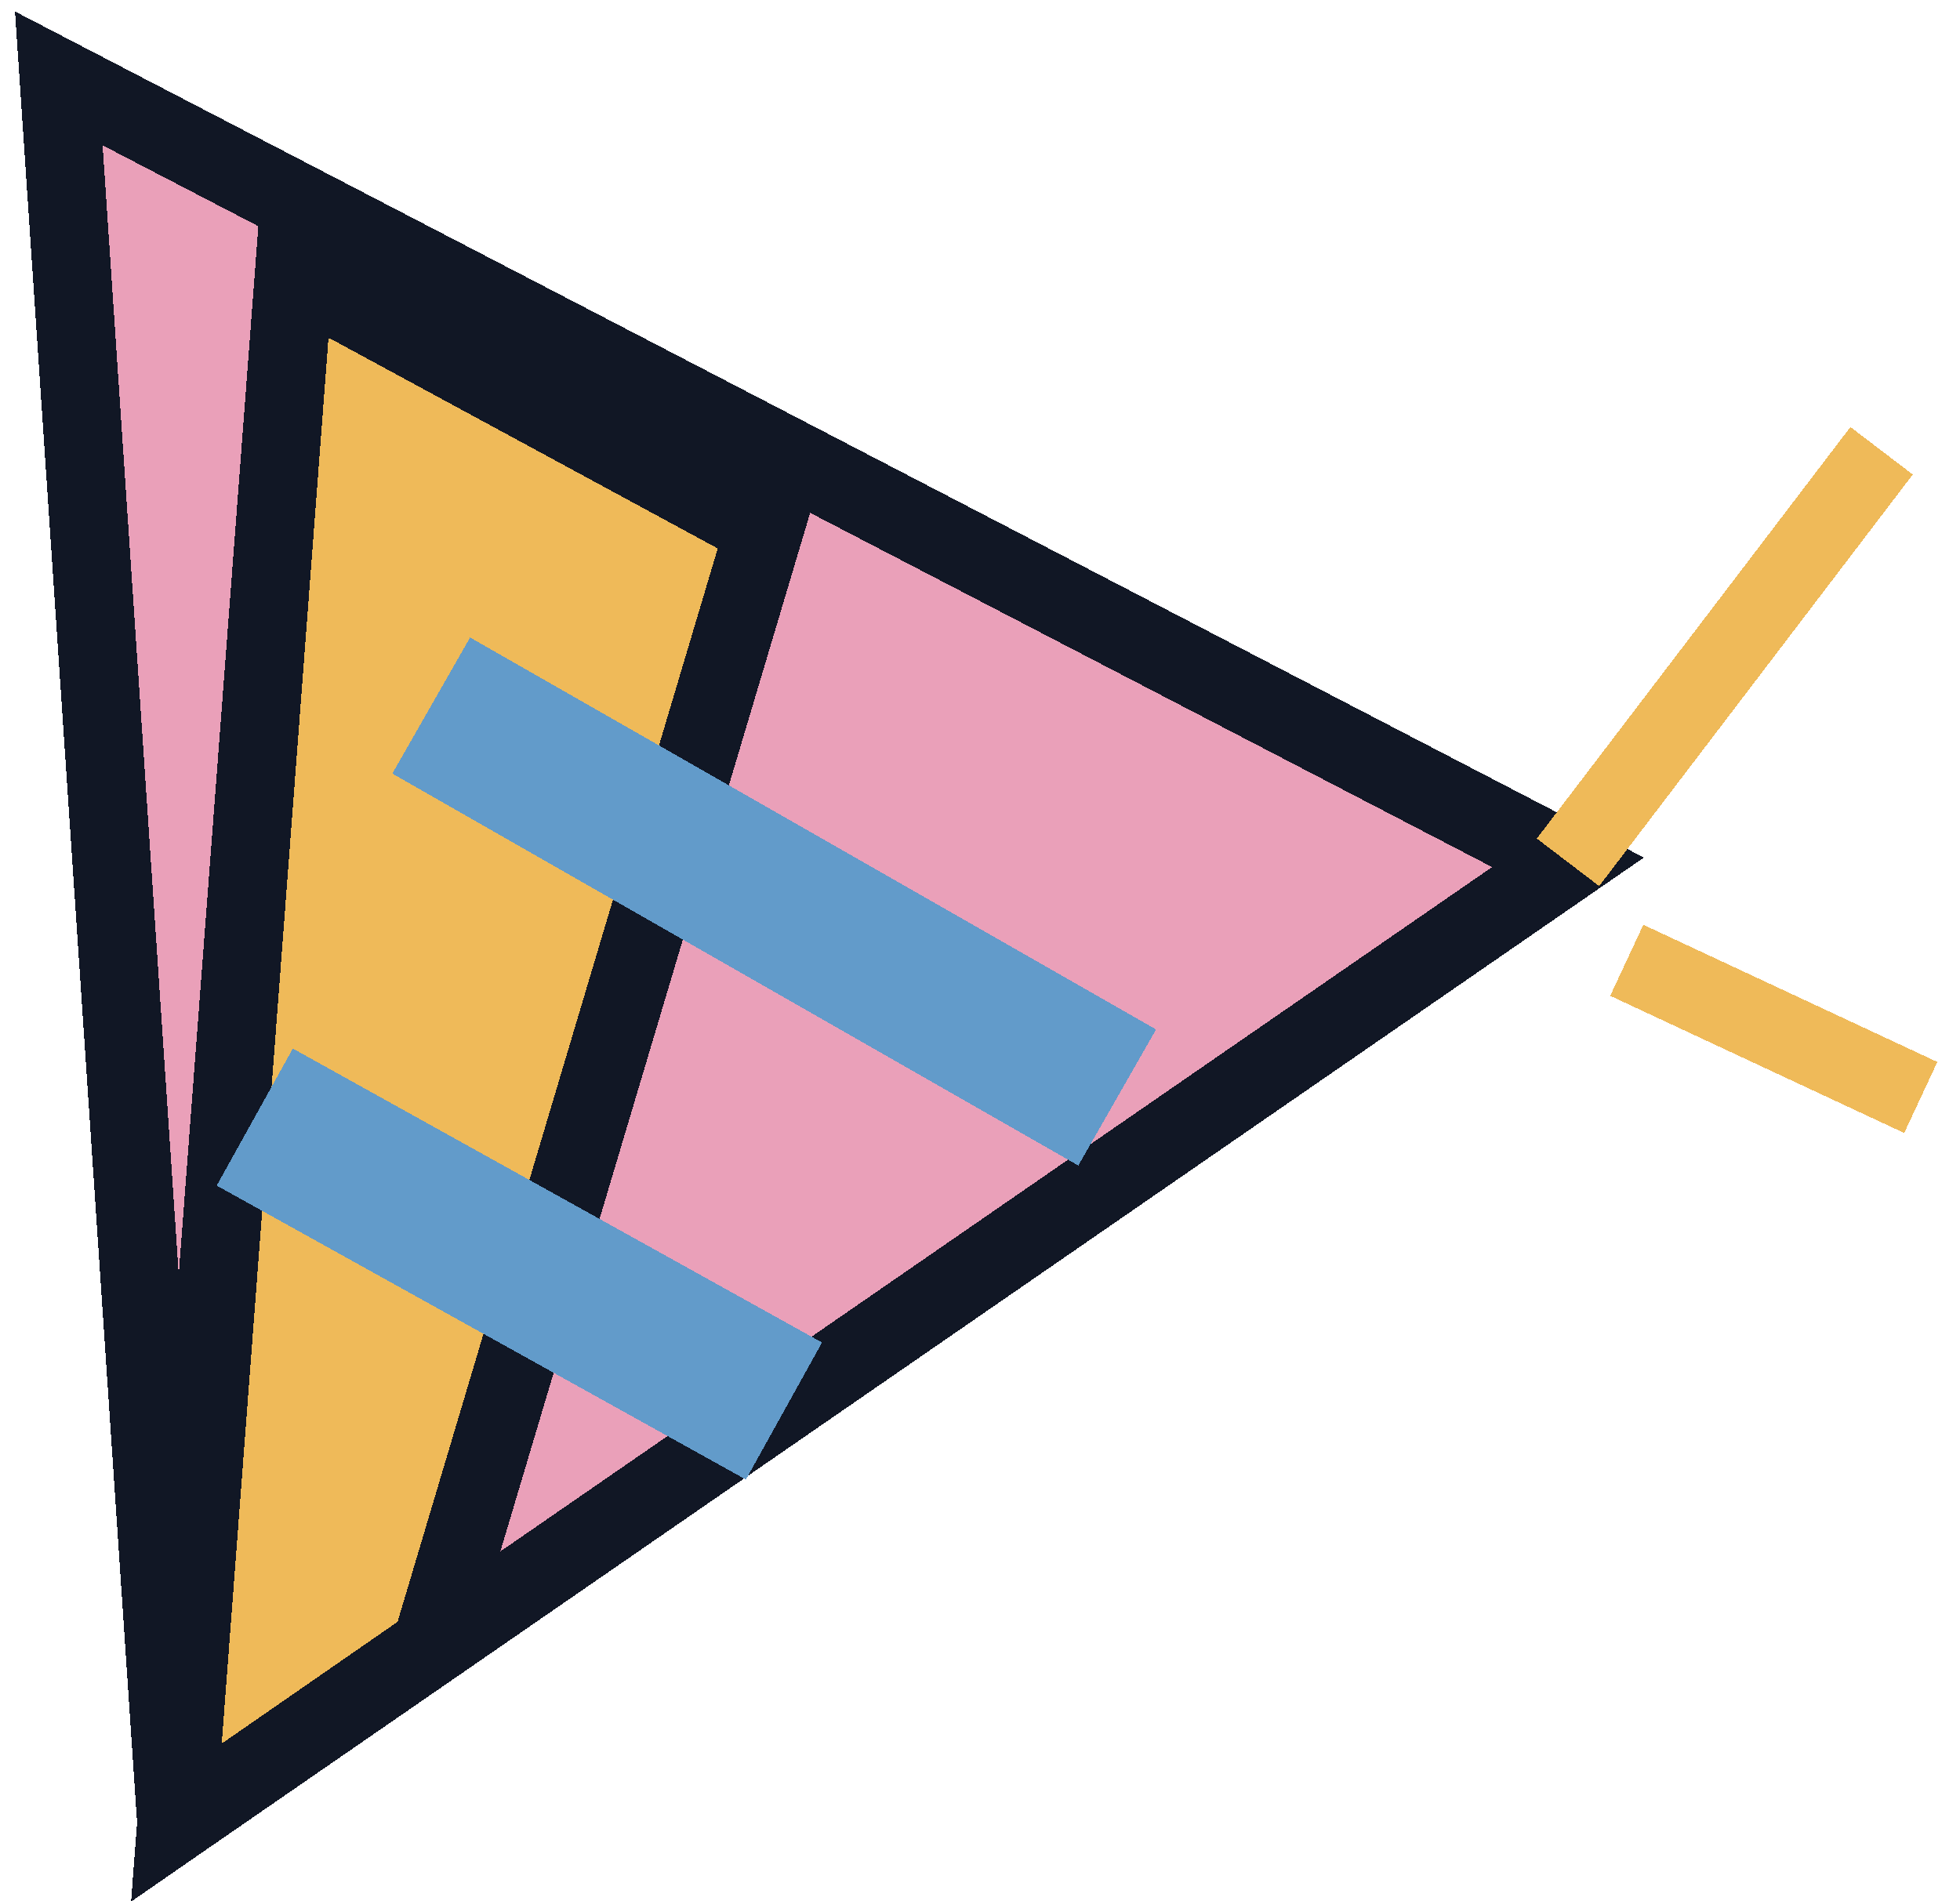
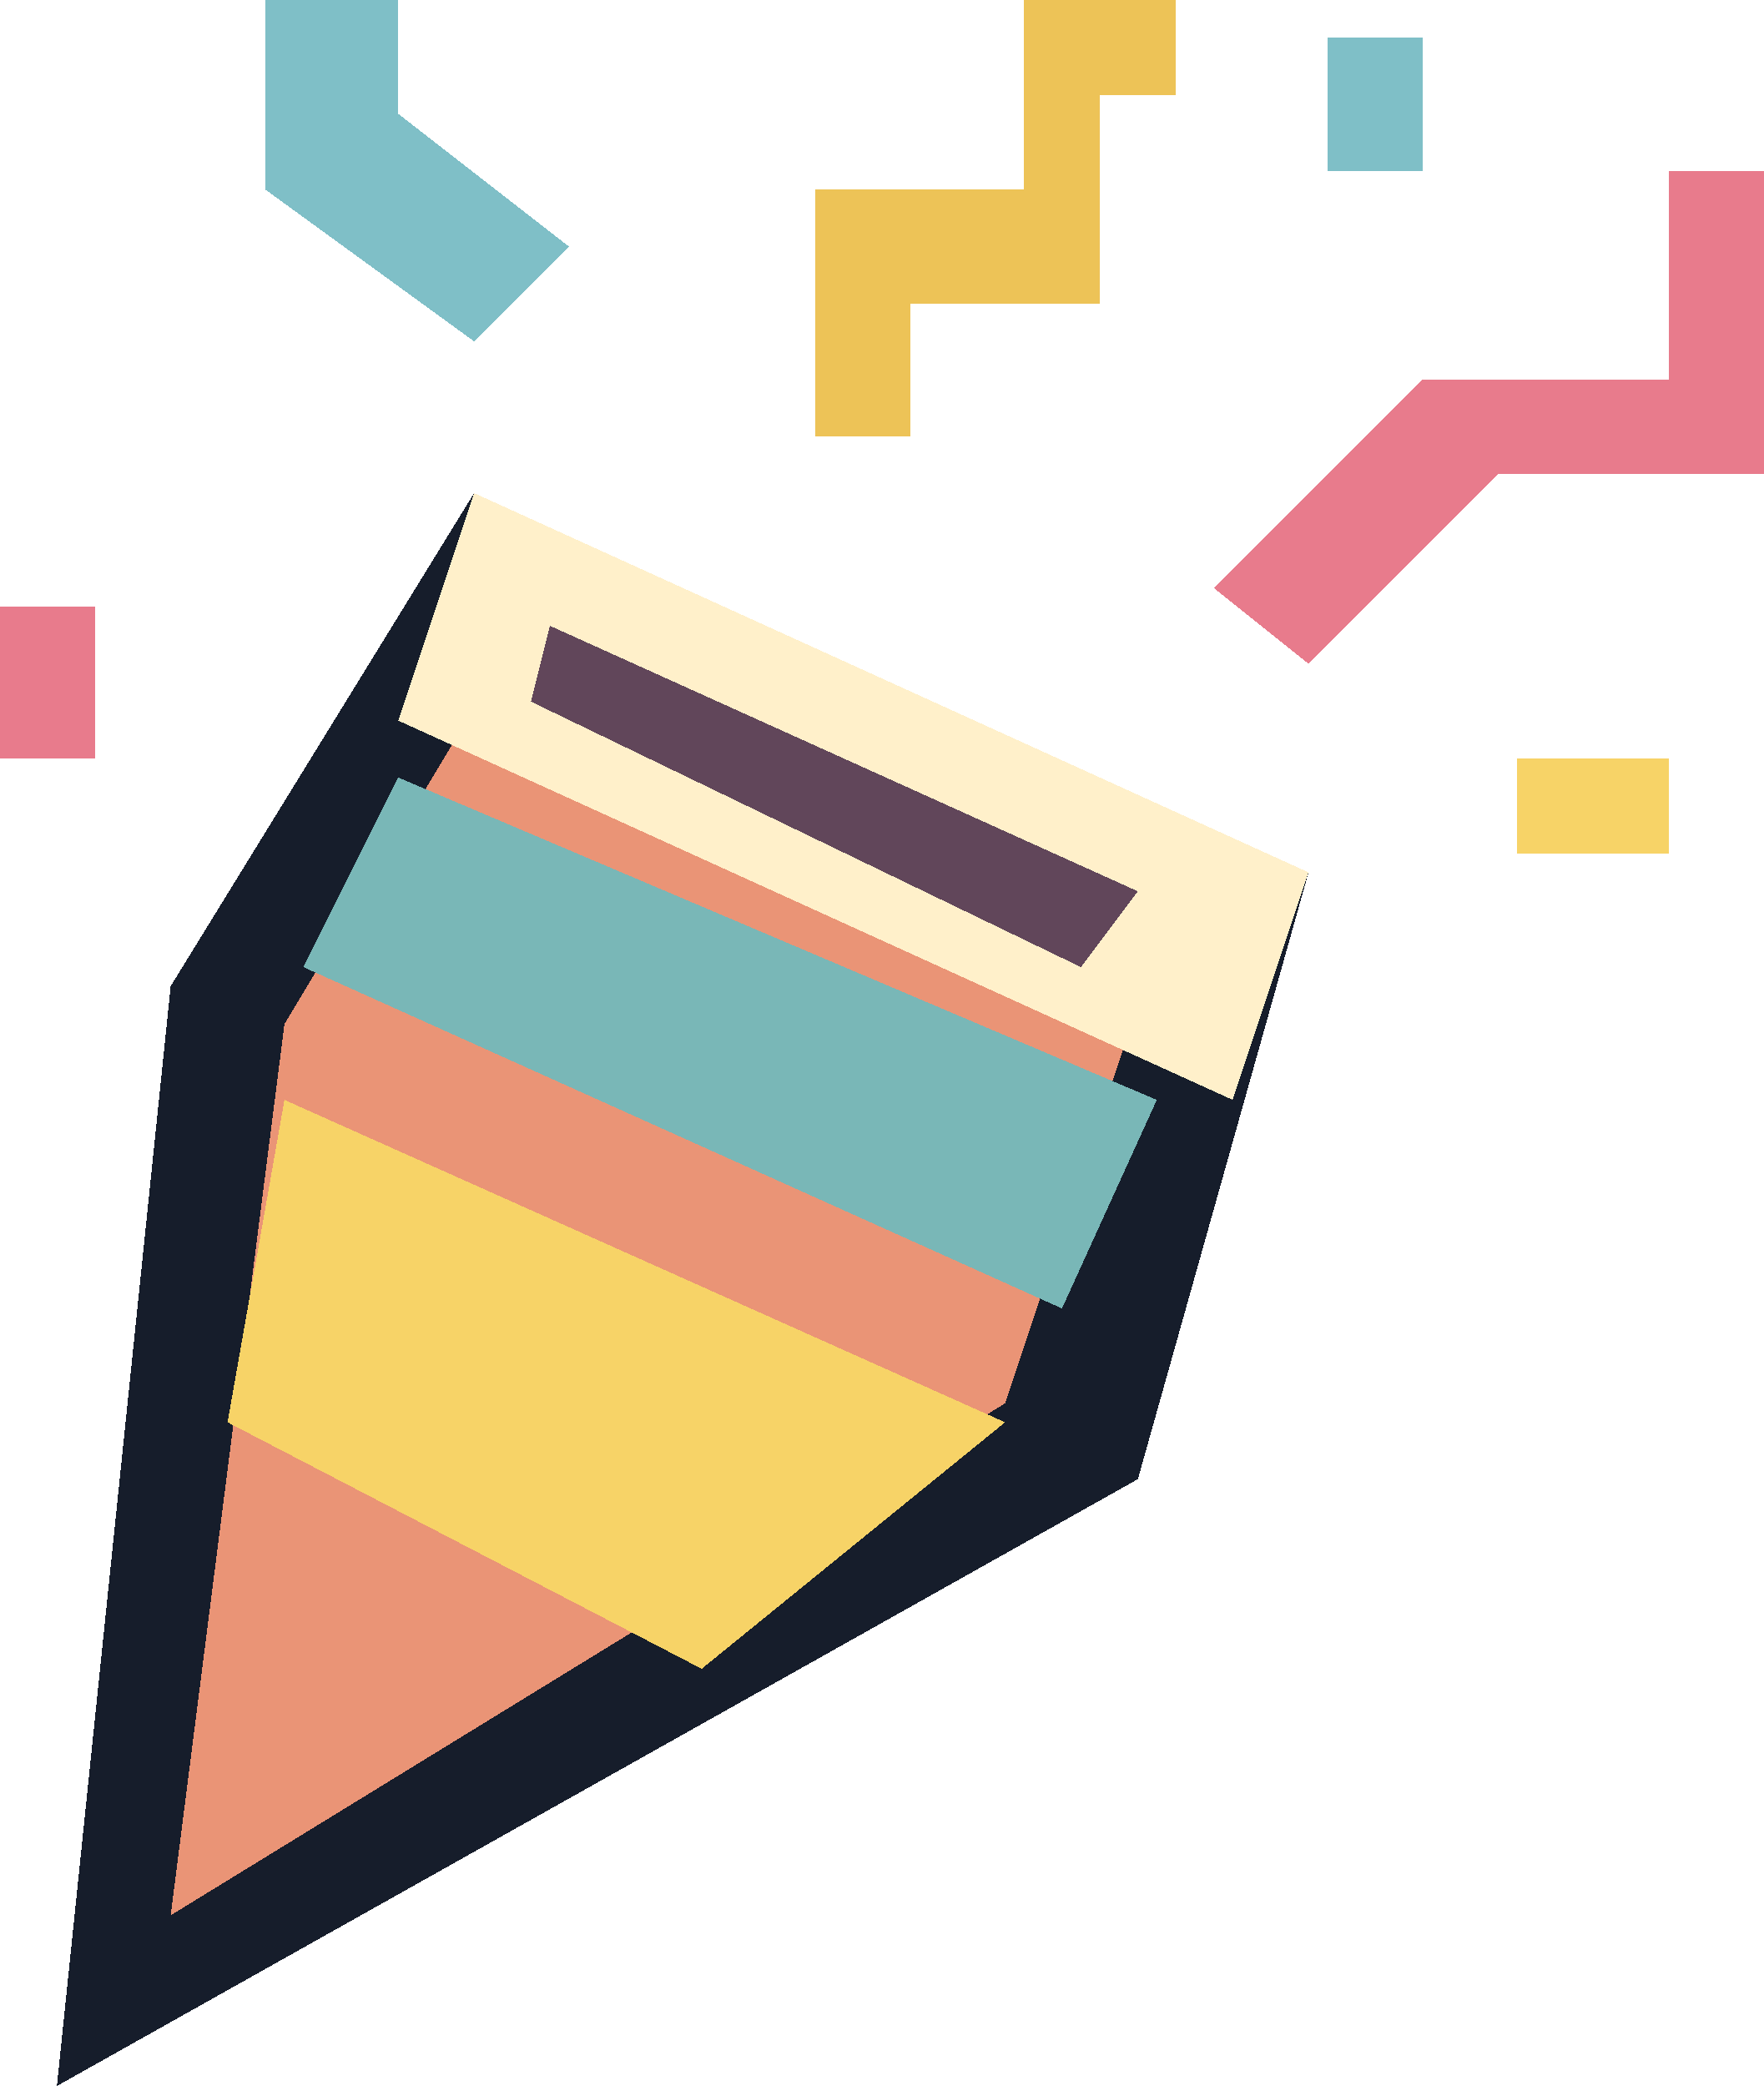
- <svg xmlns="http://www.w3.org/2000/svg" width="100" height="97" viewBox="23 20 100 97" fill="none" shape-rendering="crispEdges">
-   <path d="M26 24L103 64L32 113Z" fill="#eaa0b9" stroke="#111725" stroke-width="4" stroke-linejoin="miter" />
-   <path d="M38 34L62 47L45 104L32 113Z" fill="#efba59" stroke="#111725" stroke-width="4" stroke-linejoin="miter" />
-   <path d="M45 56L80 76M36 77L63 92" fill="none" stroke="#629bca" stroke-width="8" stroke-linejoin="miter" />
-   <path d="M103 64L119 43M106 69L121 76" fill="none" stroke="#efba59" stroke-width="4" stroke-linejoin="miter" />
+ <svg xmlns="http://www.w3.org/2000/svg" width="93" height="110" viewBox="20 7 93 110" shape-rendering="crispEdges">
+   <path d="M23 117L29 59L45 33L89 53L80 85Z" fill="#161d2b" />
+   <path d="M29 108L35 61L47 41L81 57L73 81Z" fill="#ea9476" />
+   <path d="M35 65L73 82L57 95L32 82Z" fill="#f7d367" />
+   <path d="M41 48L81 65L76 76L36 58Z" fill="#79b7b7" />
+   <path d="M45 33L89 53L85 65L41 45Z" fill="#fff0ca" />
+   <path d="M49 40L80 54L77 58L48 44Z" fill="#61465a" />
+   <path d="M63 30V17H74V7H82V12H78V23H68V30Z" fill="#edc357" />
+   <path d="M84 38L95 27H108V16H113V32H99L89 42Z" fill="#e87b8c" />
+   <path d="M45 25L34 17V7H41V13L50 20Z" fill="#7fbfc7" />
+   <rect x="100" y="47" width="8" height="5" fill="#f7d367" />
+   <rect x="20" y="39" width="5" height="8" fill="#e87b8c" />
+   <rect x="90" y="9" width="5" height="7" fill="#7fbfc7" />
</svg>
